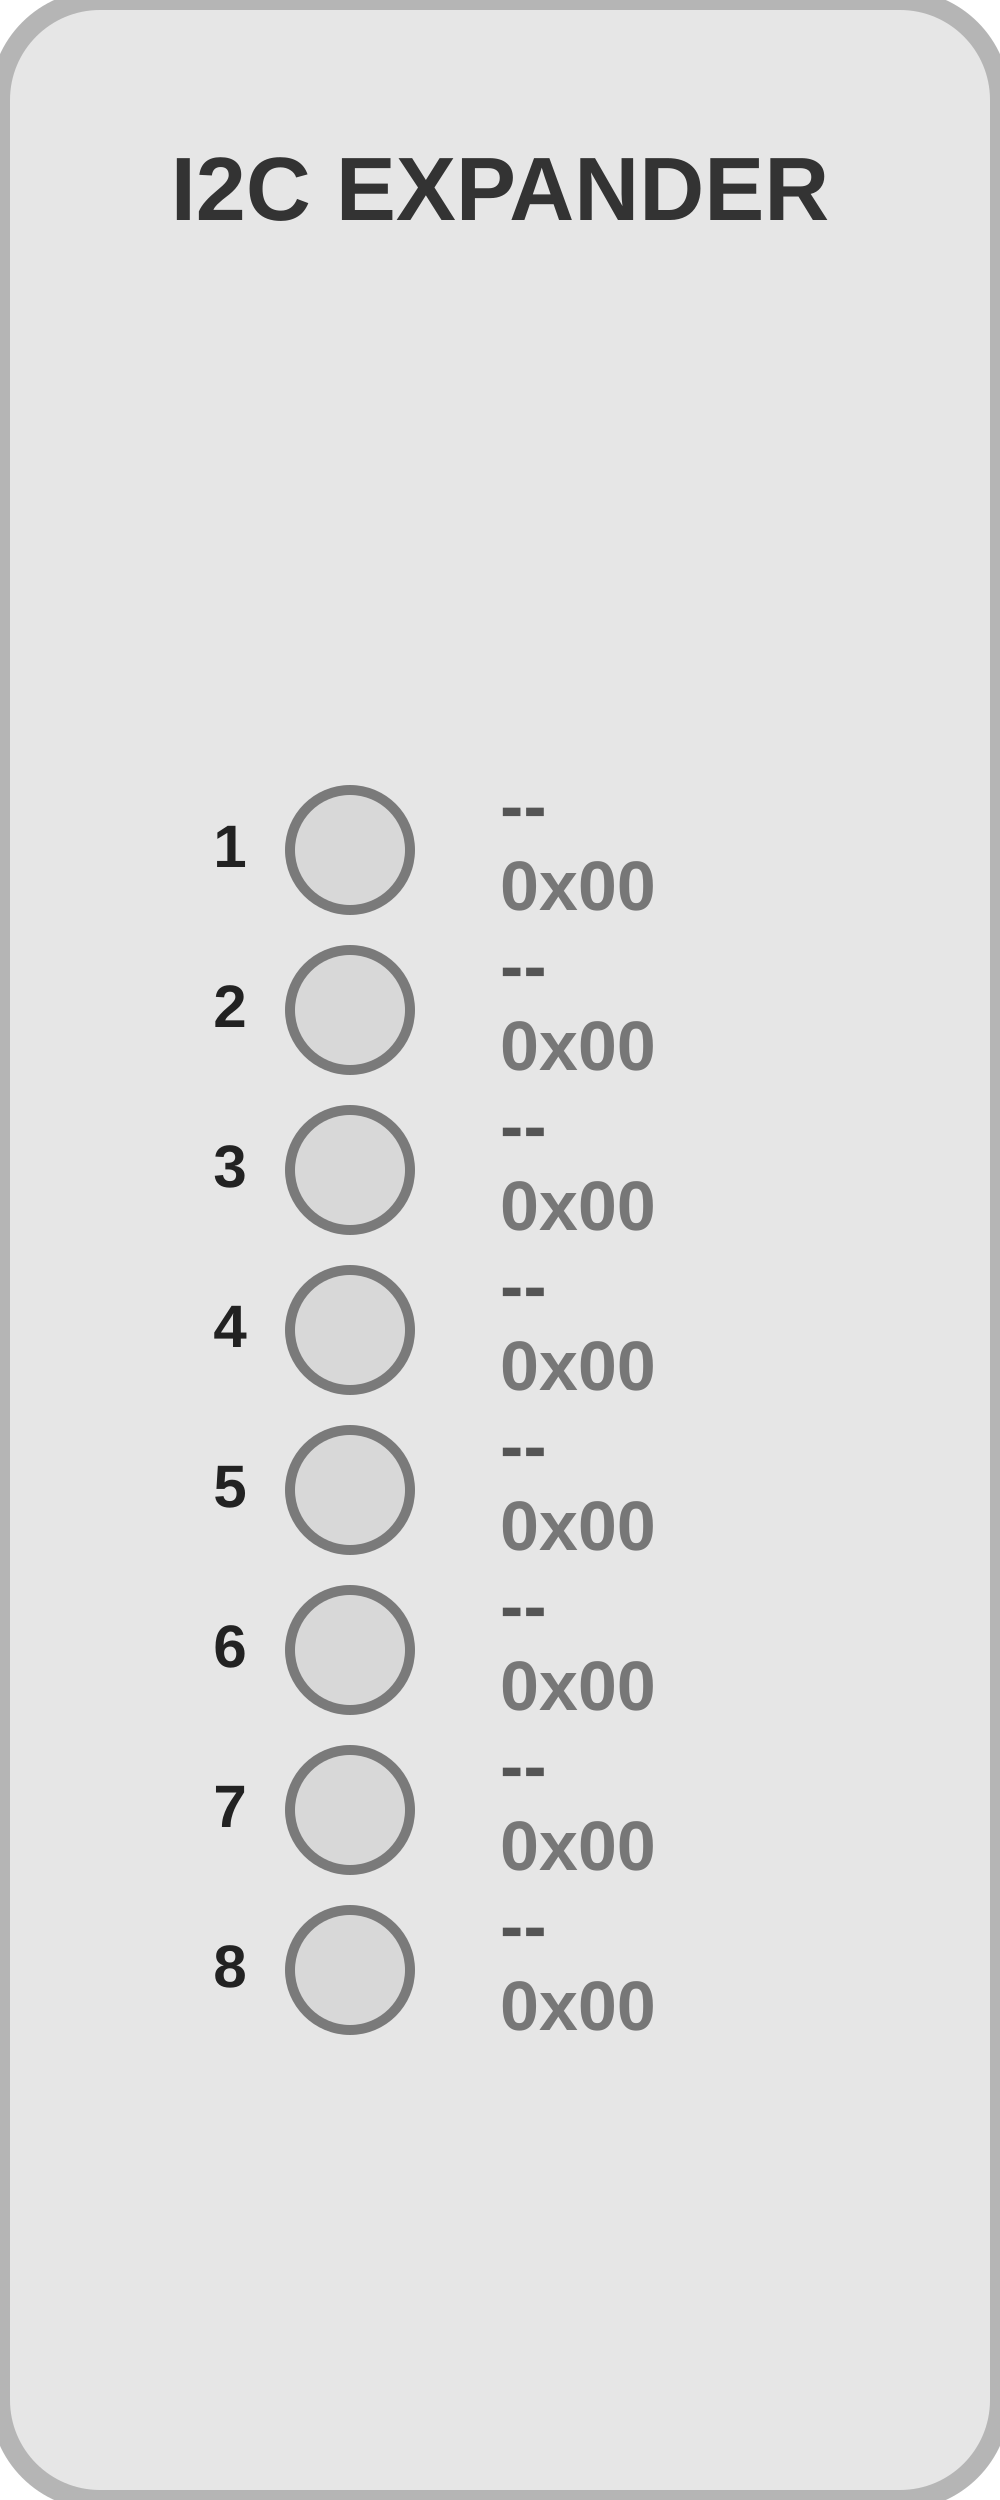
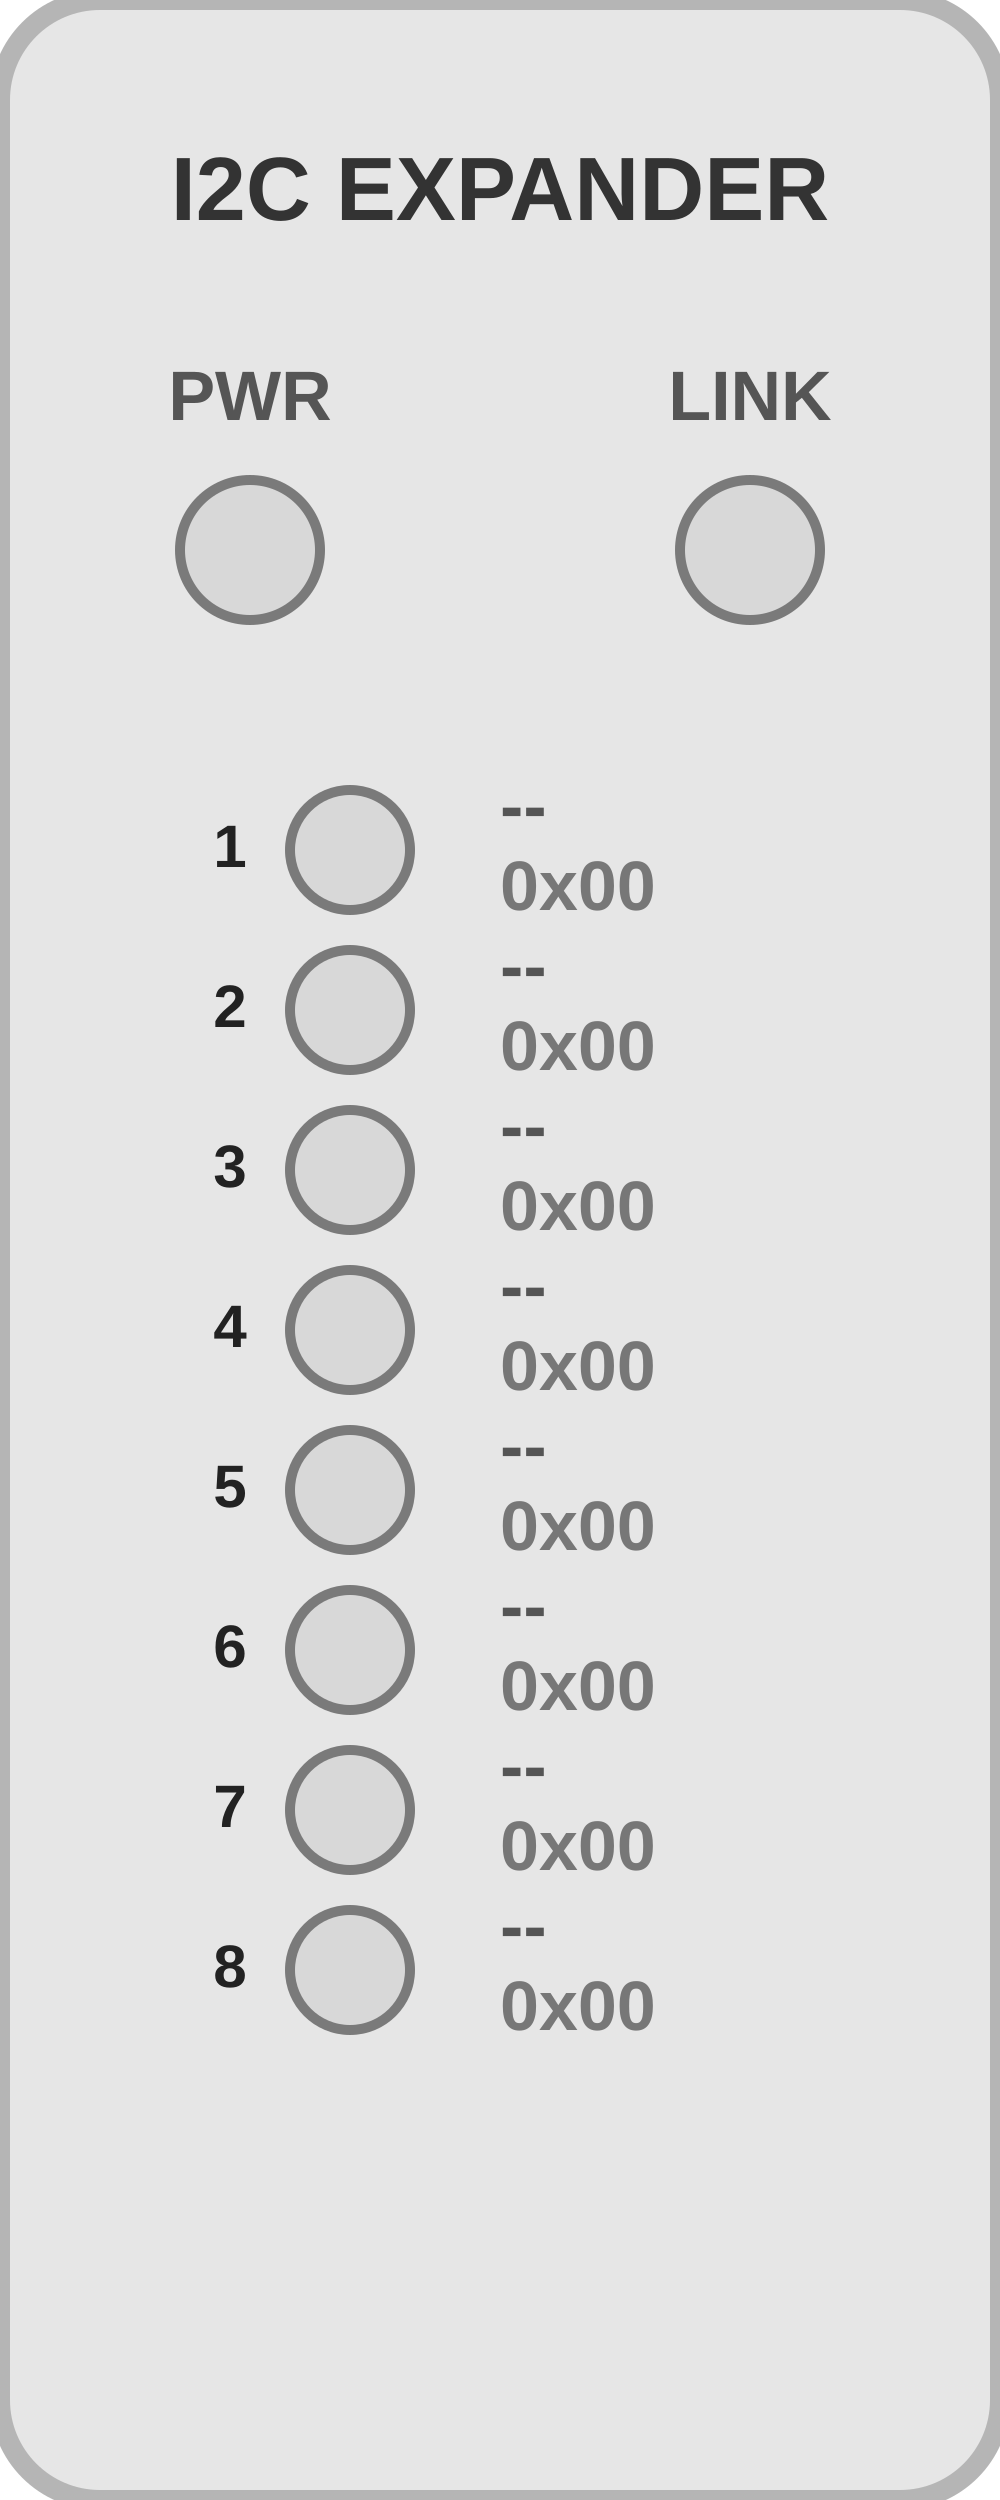
<svg xmlns="http://www.w3.org/2000/svg" width="1in" height="2.5in" viewBox="0 0 100 250" role="img" aria-label="I2C Expander">
  <defs>
    <style>
      .outer { fill: #e6e6e6; stroke: #b5b5b5; stroke-width: 2; }
      .title { font: 700 9px system-ui, -apple-system, Segoe UI, Arial, sans-serif; fill: #333; }
      .small { font: 600 7px system-ui, -apple-system, Segoe UI, Arial, sans-serif; fill: #555; }
      .lednum { font: 700 6px system-ui, -apple-system, Segoe UI, Arial, sans-serif; fill: #222; text-anchor: middle; dominant-baseline: middle;}

      .led { fill: #d8d8d8; stroke: #7a7a7a; stroke-width: 1; }
      .led-on { fill: #4aa3ff; stroke: #1c66b5; }
+       .led-warn { fill: #ffd24a; stroke: #c49a13; }

      .type { font: 700 7px system-ui, -apple-system, Segoe UI, Arial, sans-serif; fill: #555; text-anchor: start; }
      .addr { font: 600 7px system-ui, -apple-system, Segoe UI, Arial, sans-serif; fill: #777; text-anchor: start; }
    </style>
  </defs>
  <rect class="outer" x="0" y="0" width="100" height="250" rx="10" ry="10" />
  <text class="title" x="50" y="22" text-anchor="middle">I2C EXPANDER</text>
+   <text class="small" x="25" y="42" text-anchor="middle">PWR</text>
+   <g id="status_pwrA">
+     <circle class="led" cx="25" cy="55" r="7" />
+   </g>
+   <text class="small" x="75" y="42" text-anchor="middle">LINK</text>
+   <g id="status_pwrB">
+     <circle class="led" cx="75" cy="55" r="7" />
+   </g>
  <g id="ch_container">
    <g id="row01" transform="translate(0,0)">
      <text class="lednum" x="23" y="85">1</text>
      <circle class="led" id="ch01" cx="35" cy="85" r="6" />
      <text class="type" x="50" y="83" id="ch01_type">--</text>
      <text class="addr" x="50" y="91" id="ch01_addr">0x00</text>
    </g>
    <g id="row02" transform="translate(0,16)">
      <text class="lednum" x="23" y="85">2</text>
      <circle class="led" id="ch02" cx="35" cy="85" r="6" />
      <text class="type" x="50" y="83" id="ch02_type">--</text>
      <text class="addr" x="50" y="91" id="ch02_addr">0x00</text>
    </g>
    <g id="row03" transform="translate(0,32)">
      <text class="lednum" x="23" y="85">3</text>
      <circle class="led" id="ch03" cx="35" cy="85" r="6" />
      <text class="type" x="50" y="83" id="ch03_type">--</text>
      <text class="addr" x="50" y="91" id="ch03_addr">0x00</text>
    </g>
    <g id="row04" transform="translate(0,48)">
      <text class="lednum" x="23" y="85">4</text>
      <circle class="led" id="ch04" cx="35" cy="85" r="6" />
      <text class="type" x="50" y="83" id="ch04_type">--</text>
      <text class="addr" x="50" y="91" id="ch04_addr">0x00</text>
    </g>
    <g id="row05" transform="translate(0,64)">
      <text class="lednum" x="23" y="85">5</text>
      <circle class="led" id="ch05" cx="35" cy="85" r="6" />
      <text class="type" x="50" y="83" id="ch05_type">--</text>
      <text class="addr" x="50" y="91" id="ch05_addr">0x00</text>
    </g>
    <g id="row06" transform="translate(0,80)">
      <text class="lednum" x="23" y="85">6</text>
      <circle class="led" id="ch06" cx="35" cy="85" r="6" />
      <text class="type" x="50" y="83" id="ch06_type">--</text>
      <text class="addr" x="50" y="91" id="ch06_addr">0x00</text>
    </g>
    <g id="row07" transform="translate(0,96)">
      <text class="lednum" x="23" y="85">7</text>
      <circle class="led" id="ch07" cx="35" cy="85" r="6" />
      <text class="type" x="50" y="83" id="ch07_type">--</text>
      <text class="addr" x="50" y="91" id="ch07_addr">0x00</text>
    </g>
    <g id="row08" transform="translate(0,112)">
      <text class="lednum" x="23" y="85">8</text>
      <circle class="led" id="ch08" cx="35" cy="85" r="6" />
      <text class="type" x="50" y="83" id="ch08_type">--</text>
      <text class="addr" x="50" y="91" id="ch08_addr">0x00</text>
    </g>
  </g>
</svg>
